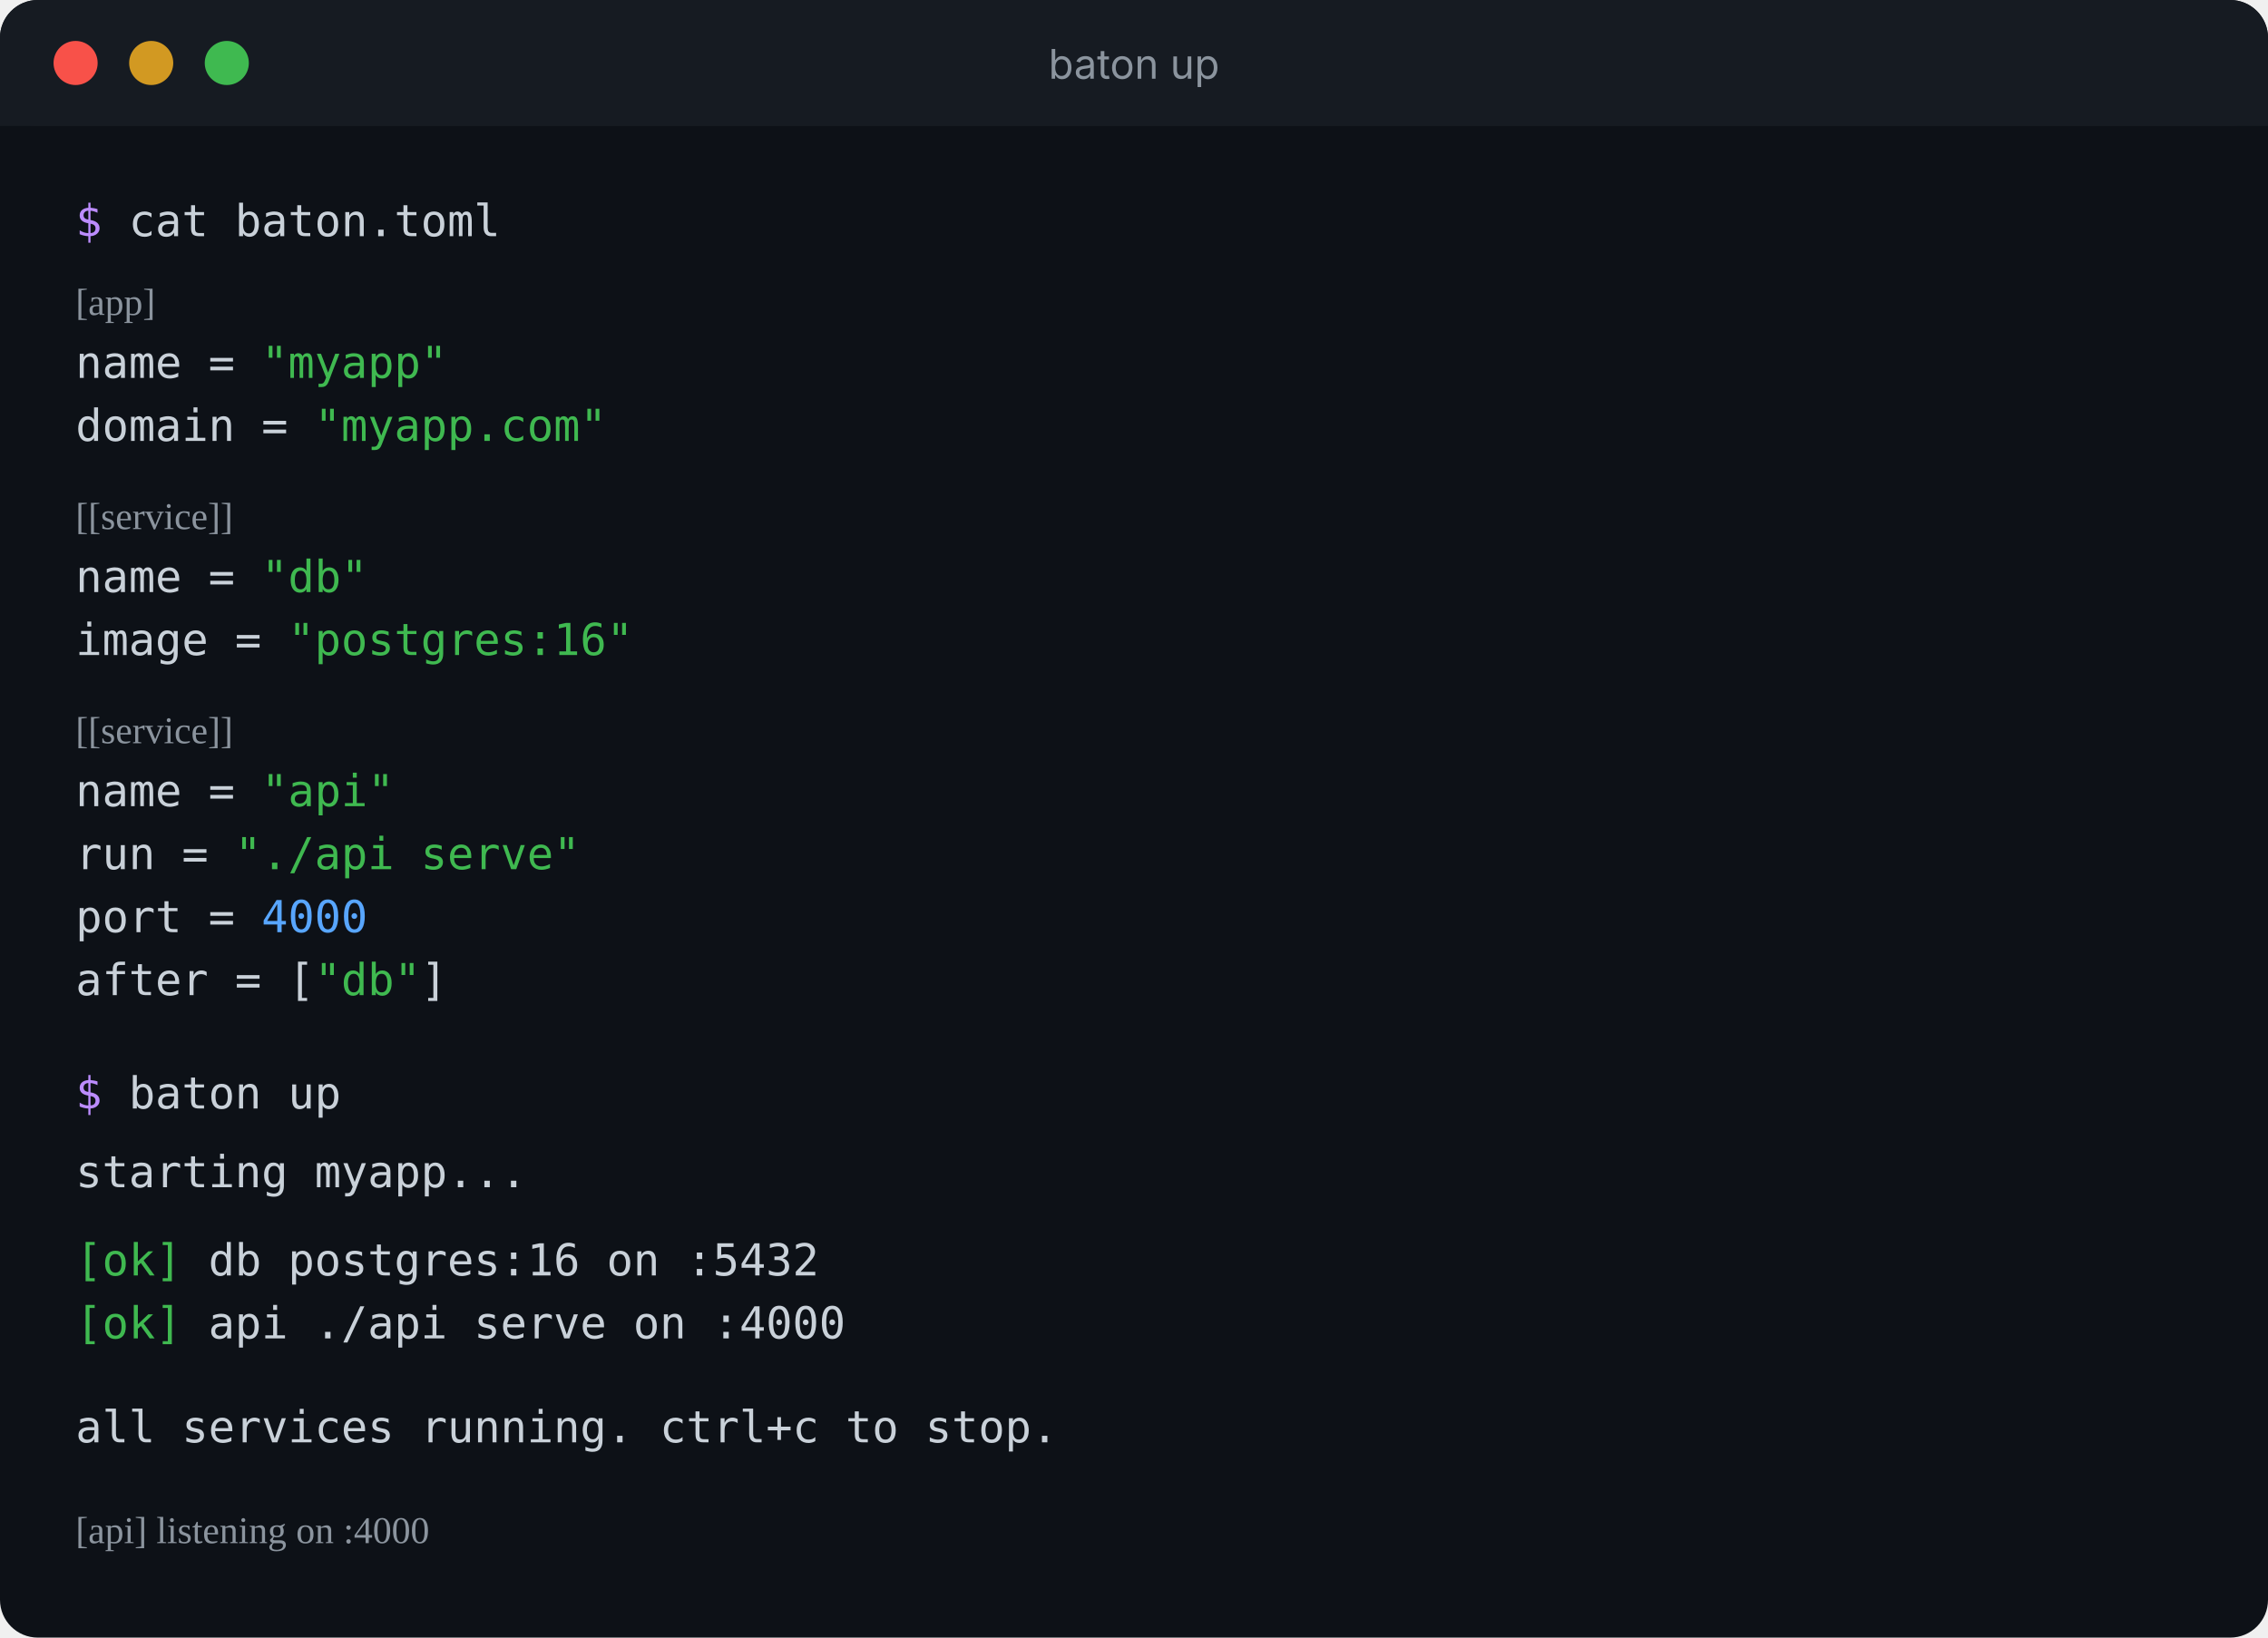
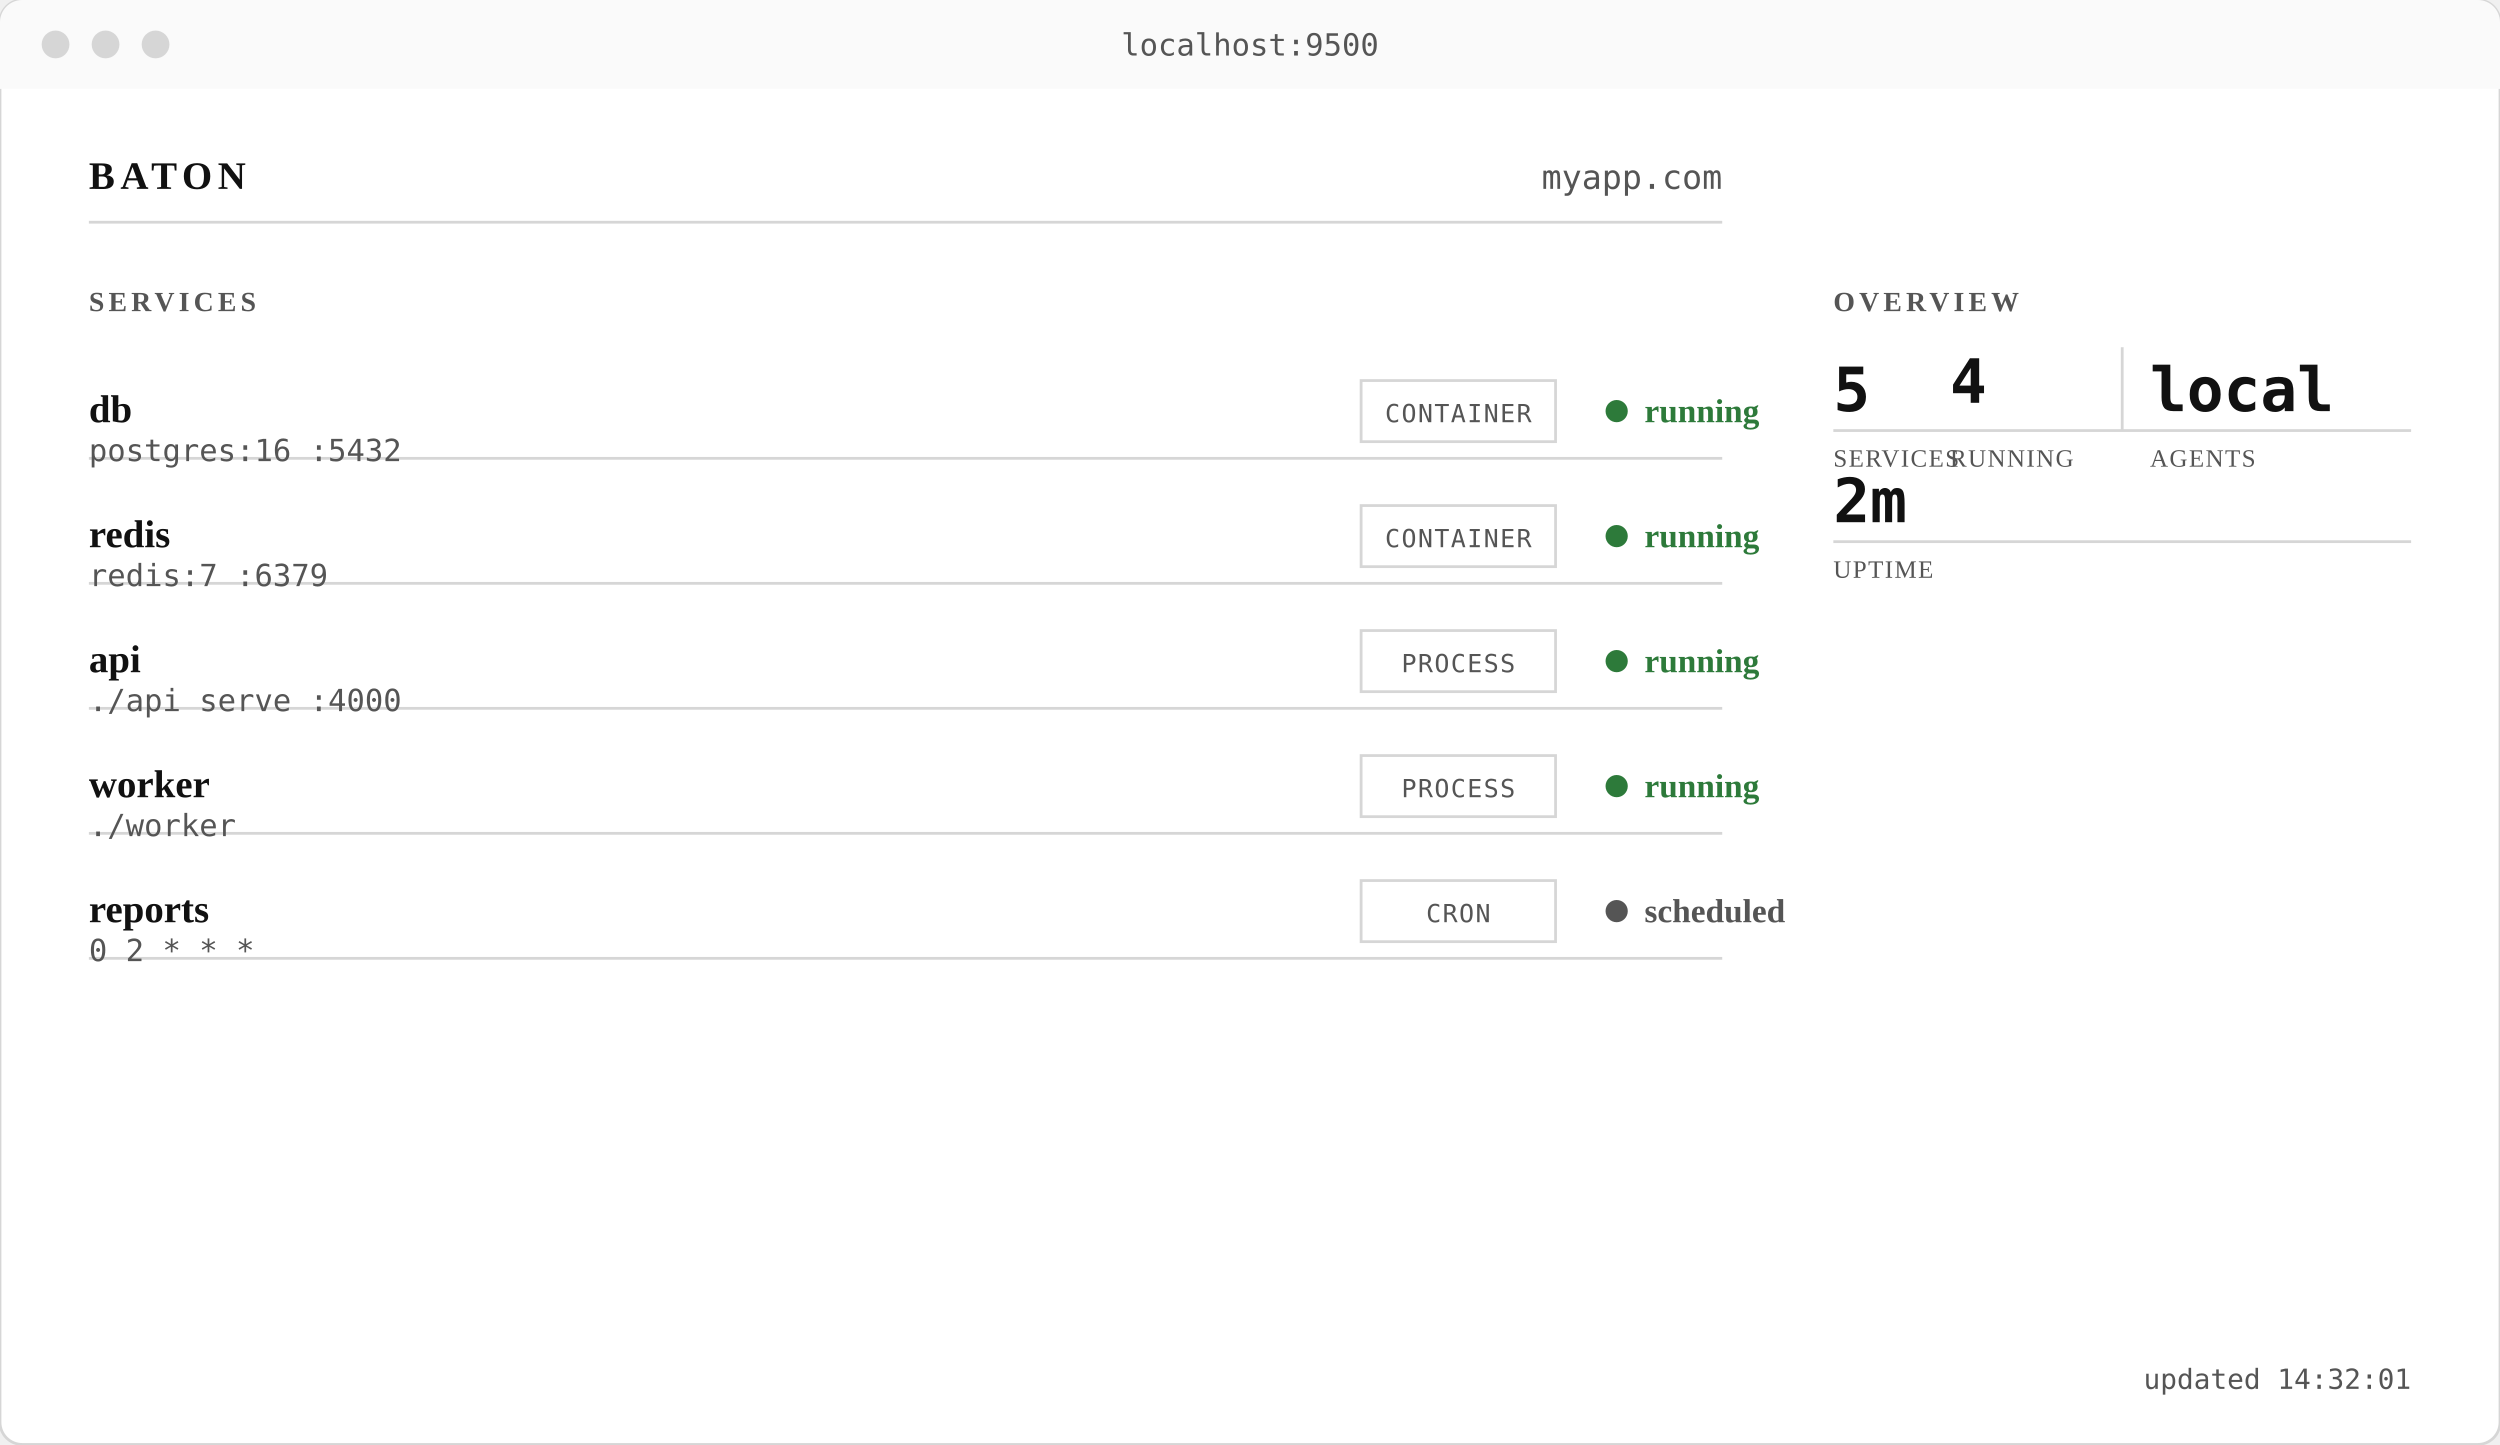
- <svg xmlns="http://www.w3.org/2000/svg" viewBox="0 0 720 520" width="720" height="520">
+ <svg xmlns="http://www.w3.org/2000/svg" viewBox="0 0 900 520" width="900" height="520">
  <defs>
    <style>
-       .term-text { font-family: 'SF Mono', 'Fira Code', 'Cascadia Code', monospace; font-size: 14px; fill: #c9d1d9; }
-       .term-green { fill: #3fb950; }
-       .term-dim { fill: #8b949e; }
-       .term-cyan { fill: #58a6ff; }
-       .term-prompt { fill: #bc8cff; }
-       .term-title { font-family: system-ui, -apple-system, sans-serif; font-size: 13px; fill: #8b949e; }
+       .t { font-family: Georgia, 'Times New Roman', serif; fill: #111; }
+       .mono { font-family: 'SF Mono', 'Fira Code', monospace; }
+       .muted { fill: #555; }
+       .border { stroke: #d6d6d6; stroke-width: 1; }
+       .success { fill: #2d7a3a; }
+       .warning { fill: #a67c00; }
    </style>
  </defs>
-   <rect width="720" height="520" rx="12" fill="#0d1117" />
-   <rect width="720" height="40" rx="12" fill="#161b22" />
-   <rect y="28" width="720" height="12" fill="#161b22" />
-   <circle cx="24" cy="20" r="7" fill="#f85149" />
-   <circle cx="48" cy="20" r="7" fill="#d29922" />
-   <circle cx="72" cy="20" r="7" fill="#3fb950" />
-   <text x="360" y="25" text-anchor="middle" class="term-title">baton up</text>
-   <text x="24" y="75" class="term-text">
-     <tspan class="term-prompt">$</tspan> cat baton.toml</text>
-   <text x="24" y="100" class="term-dim">[app]</text>
-   <text x="24" y="120" class="term-text">name = <tspan class="term-green">"myapp"</tspan>
-   </text>
-   <text x="24" y="140" class="term-text">domain = <tspan class="term-green">"myapp.com"</tspan>
-   </text>
-   <text x="24" y="168" class="term-dim">[[service]]</text>
-   <text x="24" y="188" class="term-text">name = <tspan class="term-green">"db"</tspan>
-   </text>
-   <text x="24" y="208" class="term-text">image = <tspan class="term-green">"postgres:16"</tspan>
-   </text>
-   <text x="24" y="236" class="term-dim">[[service]]</text>
-   <text x="24" y="256" class="term-text">name = <tspan class="term-green">"api"</tspan>
-   </text>
-   <text x="24" y="276" class="term-text">run = <tspan class="term-green">"./api serve"</tspan>
-   </text>
-   <text x="24" y="296" class="term-text">port = <tspan class="term-cyan">4000</tspan>
-   </text>
-   <text x="24" y="316" class="term-text">after = [<tspan class="term-green">"db"</tspan>]</text>
-   <text x="24" y="352" class="term-text">
-     <tspan class="term-prompt">$</tspan> baton up</text>
-   <text x="24" y="377" class="term-text">starting myapp...</text>
-   <text x="24" y="405" class="term-text">
-     <tspan class="term-green">[ok]</tspan> db        postgres:16 on :5432</text>
-   <text x="24" y="425" class="term-text">
-     <tspan class="term-green">[ok]</tspan> api       ./api serve on :4000</text>
-   <text x="24" y="458" class="term-text">all services running. ctrl+c to stop.</text>
-   <text x="24" y="490" class="term-dim">[api] listening on :4000</text>
+   <rect width="900" height="520" rx="8" fill="#fff" stroke="#d6d6d6" stroke-width="1" />
+   <rect width="900" height="32" rx="8" fill="#fafafa" />
+   <rect y="24" width="900" height="8" fill="#fafafa" />
+   <circle cx="20" cy="16" r="5" fill="#d6d6d6" />
+   <circle cx="38" cy="16" r="5" fill="#d6d6d6" />
+   <circle cx="56" cy="16" r="5" fill="#d6d6d6" />
+   <text x="450" y="20" text-anchor="middle" class="mono muted" font-size="11">localhost:9500</text>
+   <line x1="32" y1="80" x2="620" y2="80" class="border" />
+   <text x="32" y="68" class="t" font-size="14" font-weight="600" letter-spacing="2">BATON</text>
+   <text x="620" y="68" text-anchor="end" class="mono muted" font-size="12">myapp.com</text>
+   <text x="32" y="112" class="t muted" font-size="10" font-weight="600" letter-spacing="1.5">SERVICES</text>
+   <line x1="32" y1="165" x2="620" y2="165" class="border" />
+   <text x="32" y="152" class="t" font-size="14" font-weight="600">db</text>
+   <text x="32" y="158" class="mono muted" font-size="11" dy="8">postgres:16  :5432</text>
+   <rect x="490" y="137" width="70" height="22" fill="none" stroke="#d6d6d6" stroke-width="1" />
+   <text x="525" y="152" text-anchor="middle" class="mono muted" font-size="9" letter-spacing="0.5">CONTAINER</text>
+   <circle cx="582" cy="148" r="4" class="success" />
+   <text x="592" y="152" class="t success" font-size="12" font-weight="600">running</text>
+   <line x1="32" y1="210" x2="620" y2="210" class="border" />
+   <text x="32" y="197" class="t" font-size="14" font-weight="600">redis</text>
+   <text x="32" y="203" class="mono muted" font-size="11" dy="8">redis:7  :6379</text>
+   <rect x="490" y="182" width="70" height="22" fill="none" stroke="#d6d6d6" stroke-width="1" />
+   <text x="525" y="197" text-anchor="middle" class="mono muted" font-size="9" letter-spacing="0.5">CONTAINER</text>
+   <circle cx="582" cy="193" r="4" class="success" />
+   <text x="592" y="197" class="t success" font-size="12" font-weight="600">running</text>
+   <line x1="32" y1="255" x2="620" y2="255" class="border" />
+   <text x="32" y="242" class="t" font-size="14" font-weight="600">api</text>
+   <text x="32" y="248" class="mono muted" font-size="11" dy="8">./api serve  :4000</text>
+   <rect x="490" y="227" width="70" height="22" fill="none" stroke="#d6d6d6" stroke-width="1" />
+   <text x="525" y="242" text-anchor="middle" class="mono muted" font-size="9" letter-spacing="0.5">PROCESS</text>
+   <circle cx="582" cy="238" r="4" class="success" />
+   <text x="592" y="242" class="t success" font-size="12" font-weight="600">running</text>
+   <line x1="32" y1="300" x2="620" y2="300" class="border" />
+   <text x="32" y="287" class="t" font-size="14" font-weight="600">worker</text>
+   <text x="32" y="293" class="mono muted" font-size="11" dy="8">./worker</text>
+   <rect x="490" y="272" width="70" height="22" fill="none" stroke="#d6d6d6" stroke-width="1" />
+   <text x="525" y="287" text-anchor="middle" class="mono muted" font-size="9" letter-spacing="0.5">PROCESS</text>
+   <circle cx="582" cy="283" r="4" class="success" />
+   <text x="592" y="287" class="t success" font-size="12" font-weight="600">running</text>
+   <line x1="32" y1="345" x2="620" y2="345" class="border" />
+   <text x="32" y="332" class="t" font-size="14" font-weight="600">reports</text>
+   <text x="32" y="338" class="mono muted" font-size="11" dy="8">0 2 * * *</text>
+   <rect x="490" y="317" width="70" height="22" fill="none" stroke="#d6d6d6" stroke-width="1" />
+   <text x="525" y="332" text-anchor="middle" class="mono muted" font-size="9" letter-spacing="0.5">CRON</text>
+   <circle cx="582" cy="328" r="4" fill="#555" />
+   <text x="592" y="332" class="t muted" font-size="12" font-weight="600">scheduled</text>
+   <text x="660" y="112" class="t muted" font-size="10" font-weight="600" letter-spacing="1.5">OVERVIEW</text>
+   <line x1="660" y1="155" x2="868" y2="155" class="border" />
+   <text x="660" y="148" class="mono t" font-size="22" font-weight="600">5</text>
+   <text x="660" y="145" class="mono t" font-size="22" font-weight="600" dx="42">4</text>
+   <text x="660" y="168" class="muted" font-size="9" letter-spacing="0.5">SERVICES</text>
+   <text x="702" y="168" class="muted" font-size="9" letter-spacing="0.5">RUNNING</text>
+   <line x1="764" y1="125" x2="764" y2="155" class="border" />
+   <text x="774" y="148" class="mono t" font-size="22" font-weight="600">local</text>
+   <text x="774" y="168" class="muted" font-size="9" letter-spacing="0.5">AGENTS</text>
+   <line x1="660" y1="195" x2="868" y2="195" class="border" />
+   <text x="660" y="188" class="mono t" font-size="22" font-weight="600">2m</text>
+   <text x="660" y="208" class="muted" font-size="9" letter-spacing="0.5">UPTIME</text>
+   <text x="868" y="500" text-anchor="end" class="mono muted" font-size="10">updated 14:32:01</text>
</svg>
